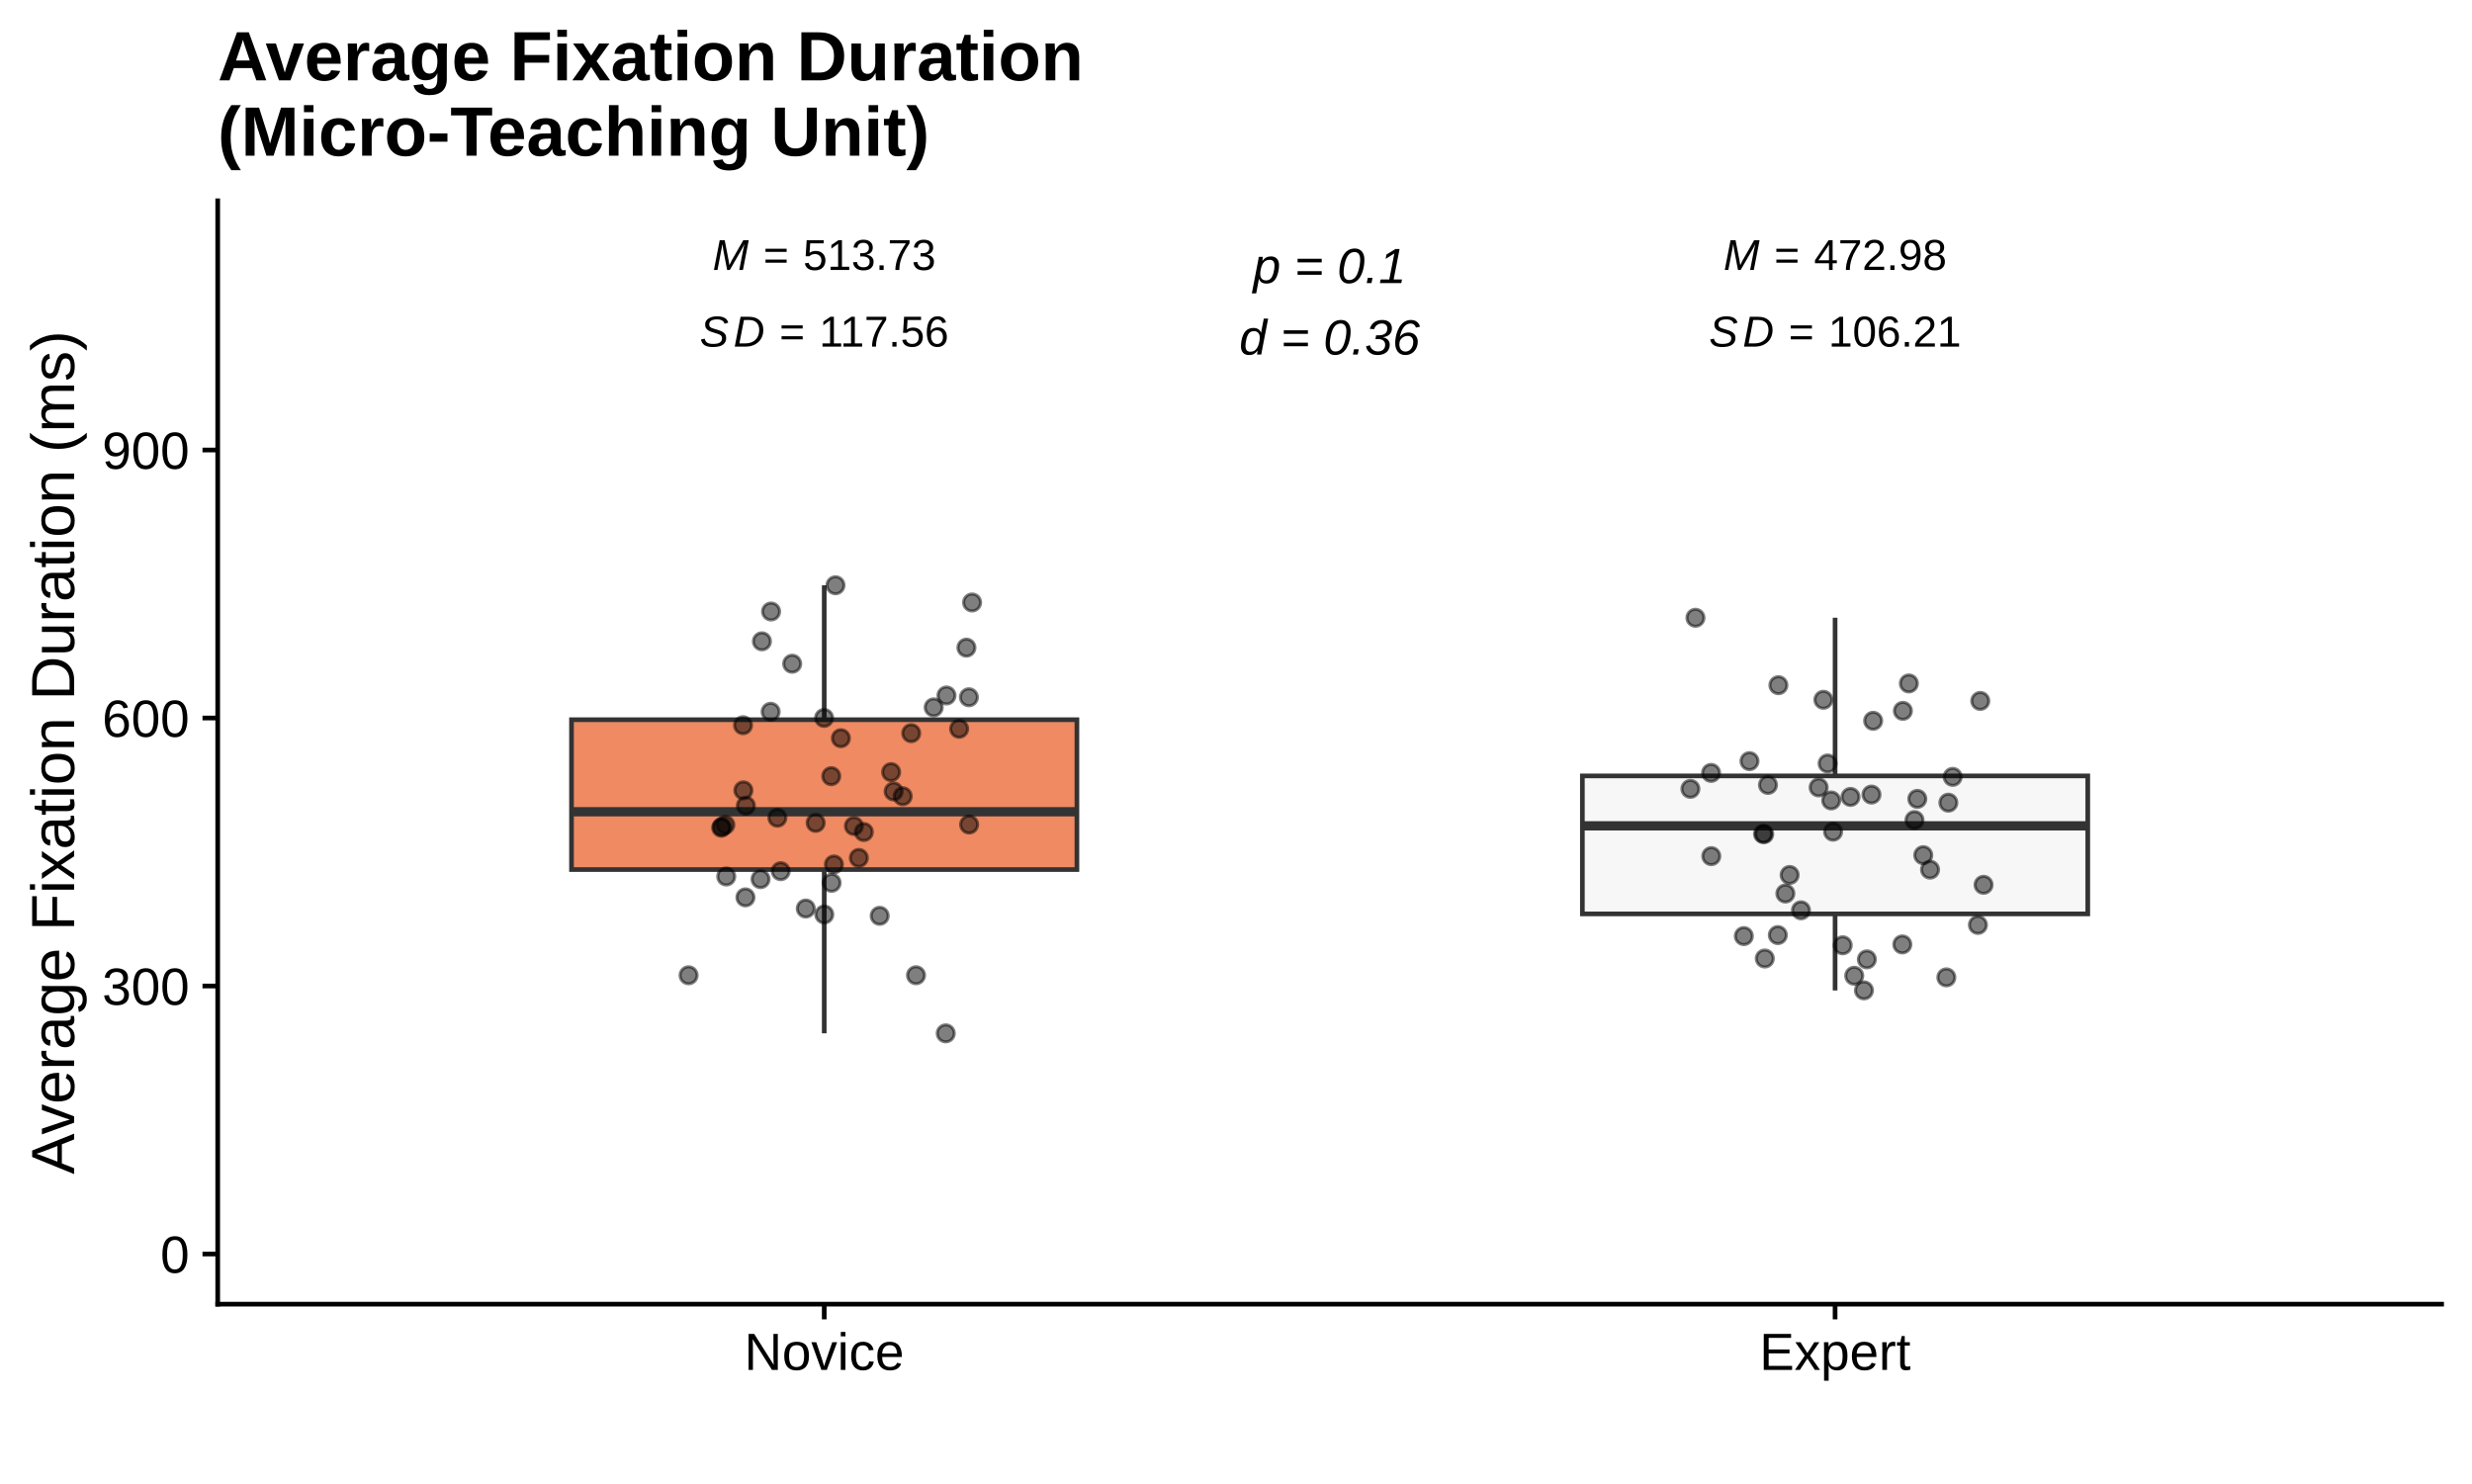
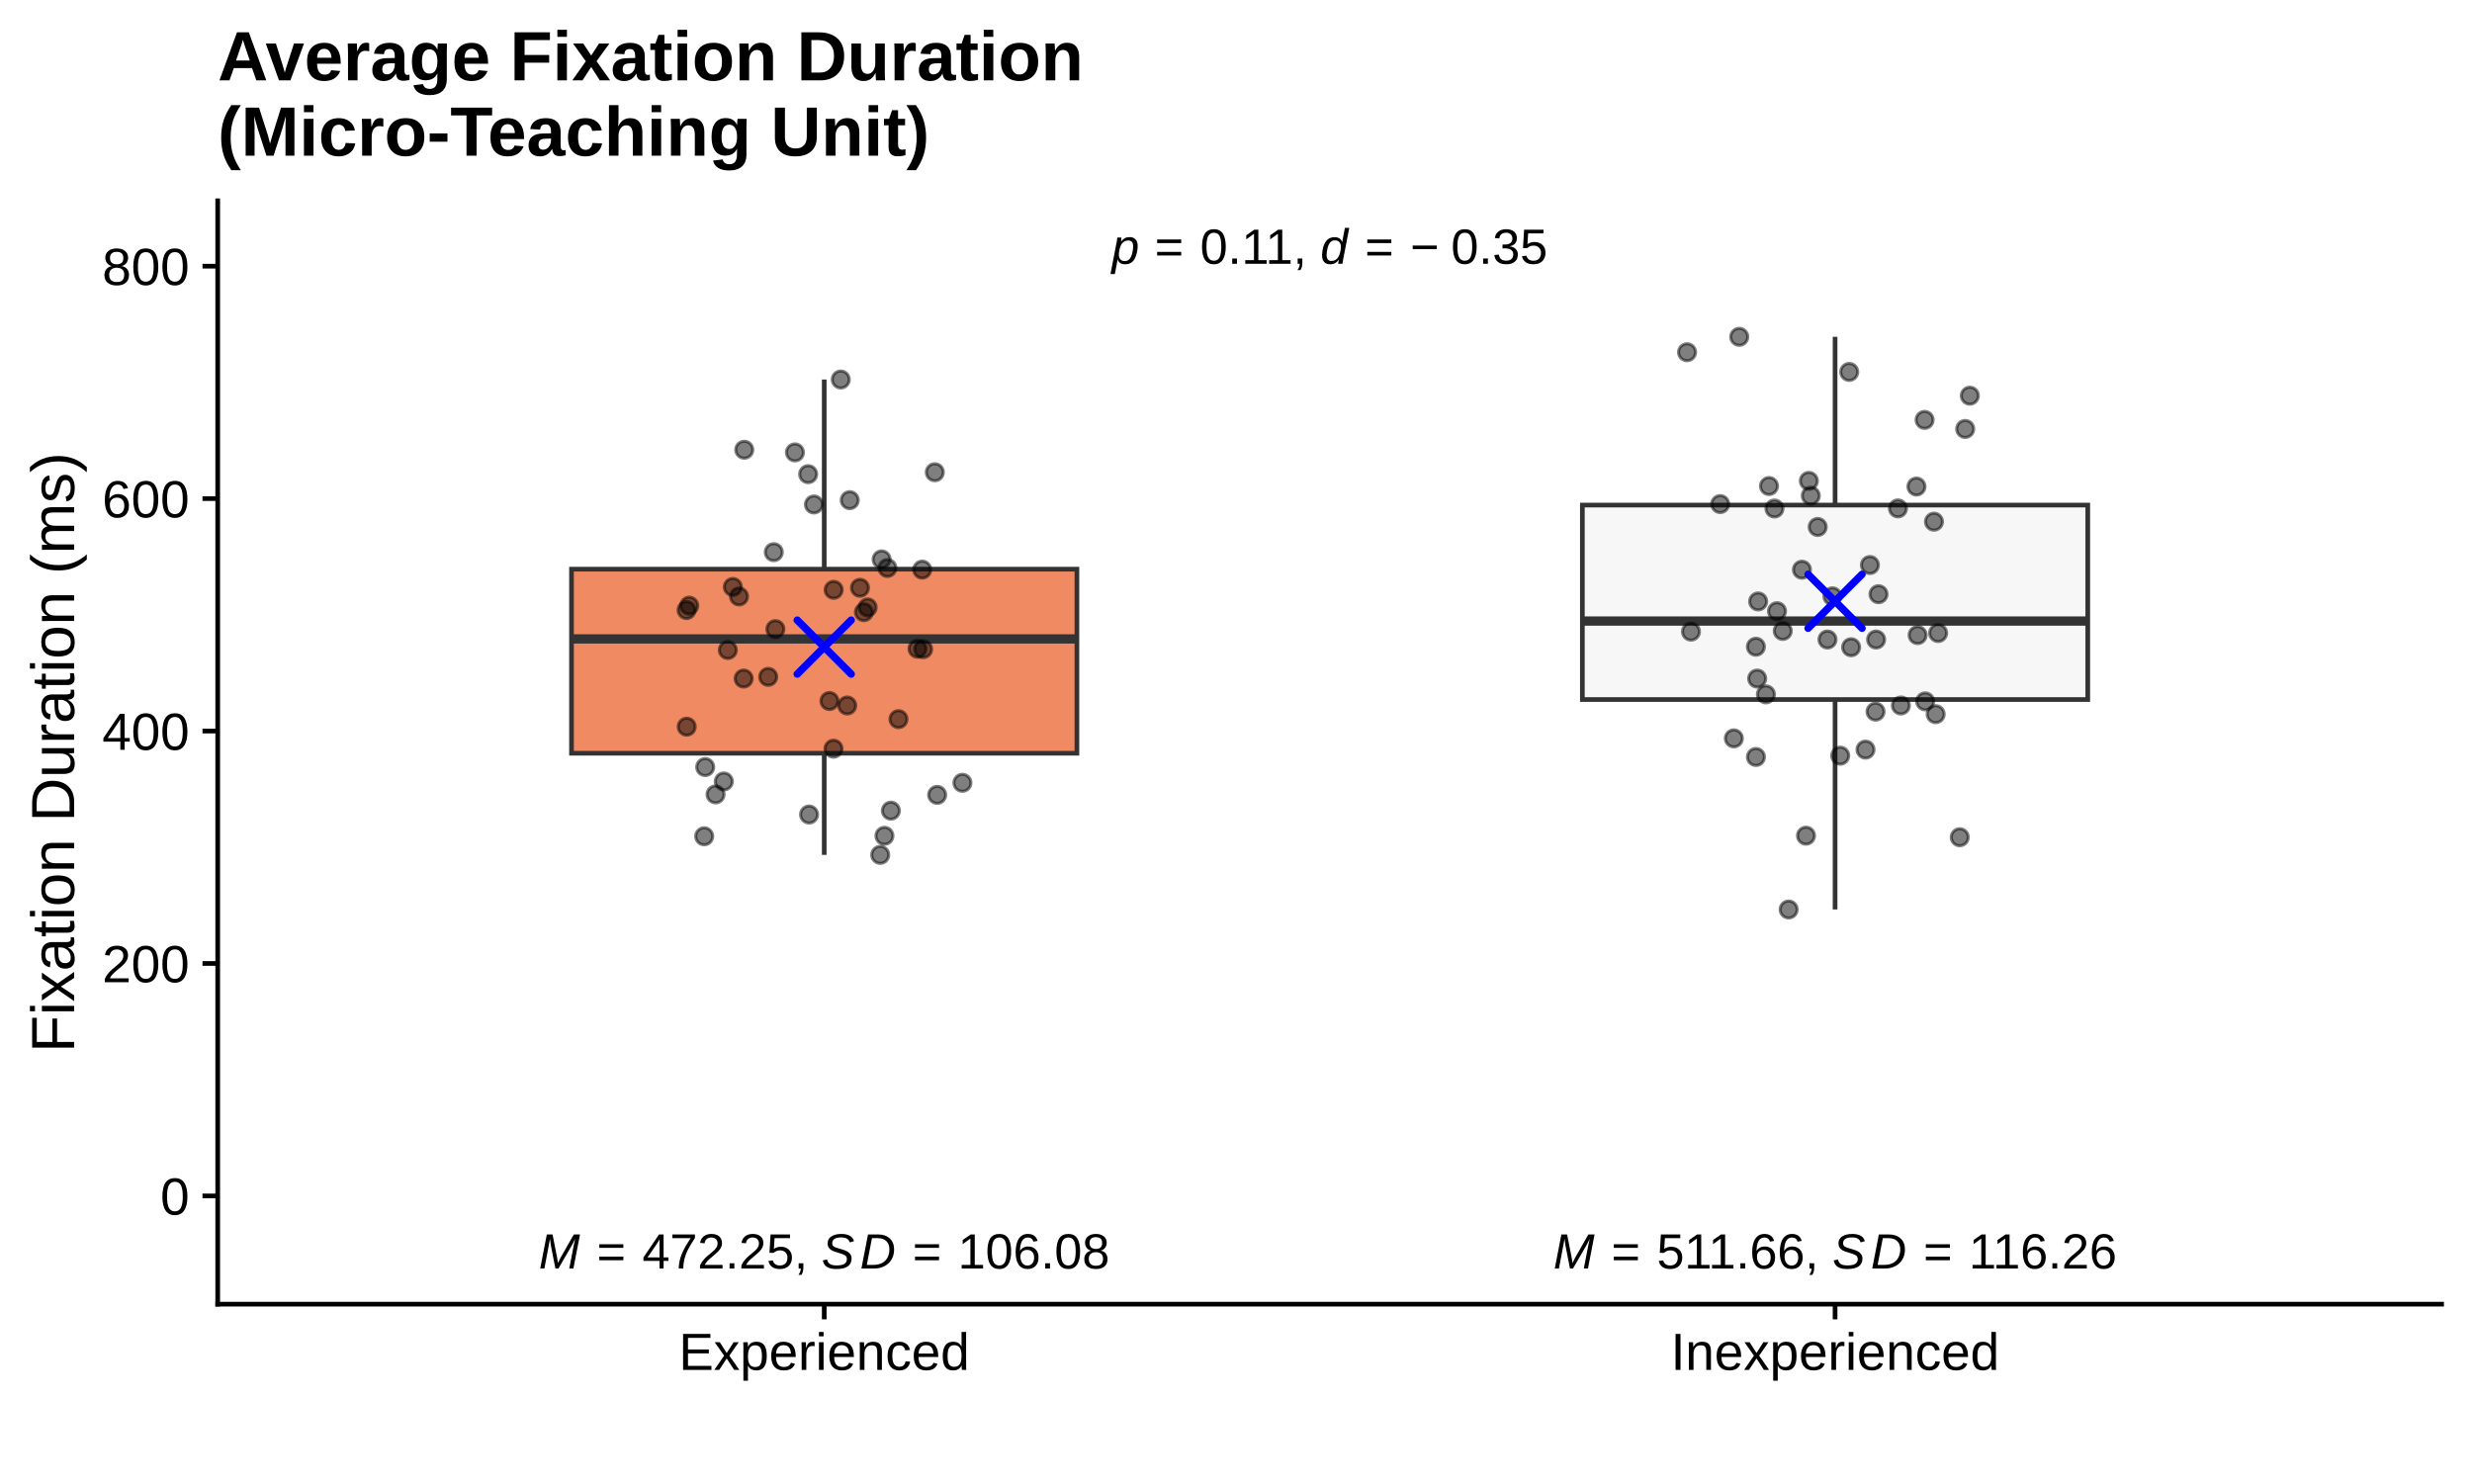
<svg xmlns="http://www.w3.org/2000/svg" class="svglite" width="566.93pt" height="340.16pt" viewBox="0 0 566.93 340.16">
  <defs>
    <style type="text/css">
    .svglite line, .svglite polyline, .svglite polygon, .svglite path, .svglite rect, .svglite circle {
      fill: none;
      stroke: #000000;
      stroke-linecap: round;
      stroke-linejoin: round;
      stroke-miterlimit: 10.00;
    }
    .svglite text {
      white-space: pre;
    }
  </style>
  </defs>
  <rect width="100%" height="100%" style="stroke: none; fill: none;" />
  <defs>
    <clipPath id="cpMC4wMHw1NjYuOTN8MC4wMHwzNDAuMTY=">
      <rect x="0.00" y="0.00" width="566.93" height="340.16" />
    </clipPath>
  </defs>
  <g clip-path="url(#cpMC4wMHw1NjYuOTN8MC4wMHwzNDAuMTY=)">
</g>
  <defs>
    <clipPath id="cpNDkuOTN8NTU5Ljk2fDQ2LjA1fDI5OS4xNA==">
      <rect x="49.93" y="46.05" width="510.03" height="253.08" />
    </clipPath>
  </defs>
  <g clip-path="url(#cpNDkuOTN8NTU5Ljk2fDQ2LjA1fDI5OS4xNA==)">
-     <line x1="189.03" y1="165.08" x2="189.03" y2="134.25" style="stroke-width: 1.07; stroke: #333333; stroke-linecap: butt;" />
-     <line x1="189.03" y1="199.45" x2="189.03" y2="237.00" style="stroke-width: 1.07; stroke: #333333; stroke-linecap: butt;" />
-     <polygon points="131.07,165.08 131.07,199.45 246.98,199.45 246.98,165.08 131.07,165.08 " style="stroke-width: 1.07; stroke: #333333; stroke-linecap: butt; stroke-linejoin: miter; fill: #EF8A62;" />
-     <line x1="131.07" y1="186.19" x2="246.98" y2="186.19" style="stroke-width: 2.13; stroke: #333333; stroke-linecap: butt; stroke-linejoin: miter;" />
-     <line x1="420.86" y1="177.97" x2="420.86" y2="141.69" style="stroke-width: 1.07; stroke: #333333; stroke-linecap: butt;" />
-     <line x1="420.86" y1="209.62" x2="420.86" y2="227.18" style="stroke-width: 1.07; stroke: #333333; stroke-linecap: butt;" />
-     <polygon points="362.90,177.97 362.90,209.62 478.81,209.62 478.81,177.97 362.90,177.97 " style="stroke-width: 1.07; stroke: #333333; stroke-linecap: butt; stroke-linejoin: miter; fill: #F7F7F7;" />
-     <line x1="362.90" y1="189.42" x2="478.81" y2="189.42" style="stroke-width: 2.13; stroke: #333333; stroke-linecap: butt; stroke-linejoin: miter;" />
-     <circle cx="222.21" cy="159.93" r="1.95" style="stroke-width: 0.71; stroke: #000000; stroke-opacity: 0.50; fill: #000000; fill-opacity: 0.50;" />
-     <circle cx="189.04" cy="209.75" r="1.95" style="stroke-width: 0.71; stroke: #000000; stroke-opacity: 0.50; fill: #000000; fill-opacity: 0.50;" />
-     <circle cx="222.26" cy="189.12" r="1.95" style="stroke-width: 0.71; stroke: #000000; stroke-opacity: 0.50; fill: #000000; fill-opacity: 0.50;" />
-     <circle cx="208.98" cy="168.17" r="1.95" style="stroke-width: 0.71; stroke: #000000; stroke-opacity: 0.50; fill: #000000; fill-opacity: 0.50;" />
-     <circle cx="176.84" cy="140.26" r="1.95" style="stroke-width: 0.71; stroke: #000000; stroke-opacity: 0.50; fill: #000000; fill-opacity: 0.50;" />
-     <circle cx="165.60" cy="189.64" r="1.95" style="stroke-width: 0.71; stroke: #000000; stroke-opacity: 0.50; fill: #000000; fill-opacity: 0.50;" />
-     <circle cx="190.72" cy="202.49" r="1.95" style="stroke-width: 0.71; stroke: #000000; stroke-opacity: 0.50; fill: #000000; fill-opacity: 0.50;" />
-     <circle cx="195.84" cy="189.46" r="1.95" style="stroke-width: 0.71; stroke: #000000; stroke-opacity: 0.50; fill: #000000; fill-opacity: 0.50;" />
-     <circle cx="221.64" cy="148.55" r="1.95" style="stroke-width: 0.71; stroke: #000000; stroke-opacity: 0.50; fill: #000000; fill-opacity: 0.50;" />
-     <circle cx="217.07" cy="159.52" r="1.95" style="stroke-width: 0.71; stroke: #000000; stroke-opacity: 0.50; fill: #000000; fill-opacity: 0.50;" />
-     <circle cx="166.35" cy="189.19" r="1.95" style="stroke-width: 0.71; stroke: #000000; stroke-opacity: 0.50; fill: #000000; fill-opacity: 0.50;" />
-     <circle cx="216.90" cy="237.02" r="1.95" style="stroke-width: 0.71; stroke: #000000; stroke-opacity: 0.50; fill: #000000; fill-opacity: 0.50;" />
-     <circle cx="196.97" cy="196.78" r="1.95" style="stroke-width: 0.71; stroke: #000000; stroke-opacity: 0.50; fill: #000000; fill-opacity: 0.50;" />
-     <circle cx="214.13" cy="162.25" r="1.95" style="stroke-width: 0.71; stroke: #000000; stroke-opacity: 0.50; fill: #000000; fill-opacity: 0.50;" />
-     <circle cx="166.56" cy="201.04" r="1.95" style="stroke-width: 0.71; stroke: #000000; stroke-opacity: 0.50; fill: #000000; fill-opacity: 0.50;" />
-     <circle cx="170.96" cy="205.83" r="1.95" style="stroke-width: 0.71; stroke: #000000; stroke-opacity: 0.50; fill: #000000; fill-opacity: 0.50;" />
-     <circle cx="170.41" cy="166.34" r="1.95" style="stroke-width: 0.71; stroke: #000000; stroke-opacity: 0.50; fill: #000000; fill-opacity: 0.50;" />
-     <circle cx="157.92" cy="223.70" r="1.95" style="stroke-width: 0.71; stroke: #000000; stroke-opacity: 0.50; fill: #000000; fill-opacity: 0.50;" />
-     <circle cx="191.25" cy="198.28" r="1.95" style="stroke-width: 0.71; stroke: #000000; stroke-opacity: 0.50; fill: #000000; fill-opacity: 0.50;" />
-     <circle cx="222.94" cy="138.19" r="1.95" style="stroke-width: 0.71; stroke: #000000; stroke-opacity: 0.50; fill: #000000; fill-opacity: 0.50;" />
-     <circle cx="176.74" cy="163.26" r="1.95" style="stroke-width: 0.71; stroke: #000000; stroke-opacity: 0.50; fill: #000000; fill-opacity: 0.50;" />
-     <circle cx="190.64" cy="178.03" r="1.95" style="stroke-width: 0.71; stroke: #000000; stroke-opacity: 0.50; fill: #000000; fill-opacity: 0.50;" />
-     <circle cx="204.37" cy="177.10" r="1.95" style="stroke-width: 0.71; stroke: #000000; stroke-opacity: 0.50; fill: #000000; fill-opacity: 0.50;" />
-     <circle cx="189.00" cy="164.67" r="1.95" style="stroke-width: 0.71; stroke: #000000; stroke-opacity: 0.50; fill: #000000; fill-opacity: 0.50;" />
-     <circle cx="174.74" cy="147.10" r="1.95" style="stroke-width: 0.71; stroke: #000000; stroke-opacity: 0.50; fill: #000000; fill-opacity: 0.50;" />
-     <circle cx="174.43" cy="201.65" r="1.95" style="stroke-width: 0.71; stroke: #000000; stroke-opacity: 0.50; fill: #000000; fill-opacity: 0.50;" />
-     <circle cx="219.97" cy="167.16" r="1.95" style="stroke-width: 0.71; stroke: #000000; stroke-opacity: 0.50; fill: #000000; fill-opacity: 0.50;" />
-     <circle cx="184.80" cy="208.39" r="1.95" style="stroke-width: 0.71; stroke: #000000; stroke-opacity: 0.50; fill: #000000; fill-opacity: 0.50;" />
-     <circle cx="210.08" cy="223.69" r="1.95" style="stroke-width: 0.71; stroke: #000000; stroke-opacity: 0.50; fill: #000000; fill-opacity: 0.50;" />
-     <circle cx="204.95" cy="181.53" r="1.95" style="stroke-width: 0.71; stroke: #000000; stroke-opacity: 0.50; fill: #000000; fill-opacity: 0.50;" />
-     <circle cx="192.85" cy="169.32" r="1.95" style="stroke-width: 0.71; stroke: #000000; stroke-opacity: 0.50; fill: #000000; fill-opacity: 0.50;" />
-     <circle cx="207.03" cy="182.63" r="1.95" style="stroke-width: 0.71; stroke: #000000; stroke-opacity: 0.50; fill: #000000; fill-opacity: 0.50;" />
-     <circle cx="191.61" cy="134.24" r="1.95" style="stroke-width: 0.71; stroke: #000000; stroke-opacity: 0.50; fill: #000000; fill-opacity: 0.50;" />
-     <circle cx="170.49" cy="181.28" r="1.95" style="stroke-width: 0.71; stroke: #000000; stroke-opacity: 0.50; fill: #000000; fill-opacity: 0.50;" />
-     <circle cx="198.11" cy="190.84" r="1.95" style="stroke-width: 0.71; stroke: #000000; stroke-opacity: 0.50; fill: #000000; fill-opacity: 0.50;" />
-     <circle cx="201.75" cy="210.06" r="1.95" style="stroke-width: 0.71; stroke: #000000; stroke-opacity: 0.50; fill: #000000; fill-opacity: 0.50;" />
-     <circle cx="165.40" cy="189.85" r="1.95" style="stroke-width: 0.71; stroke: #000000; stroke-opacity: 0.50; fill: #000000; fill-opacity: 0.50;" />
-     <circle cx="178.29" cy="187.56" r="1.95" style="stroke-width: 0.71; stroke: #000000; stroke-opacity: 0.50; fill: #000000; fill-opacity: 0.50;" />
-     <circle cx="171.06" cy="184.80" r="1.95" style="stroke-width: 0.71; stroke: #000000; stroke-opacity: 0.50; fill: #000000; fill-opacity: 0.50;" />
-     <circle cx="187.07" cy="188.74" r="1.95" style="stroke-width: 0.71; stroke: #000000; stroke-opacity: 0.50; fill: #000000; fill-opacity: 0.50;" />
-     <circle cx="179.05" cy="199.82" r="1.95" style="stroke-width: 0.71; stroke: #000000; stroke-opacity: 0.50; fill: #000000; fill-opacity: 0.50;" />
-     <circle cx="181.68" cy="152.24" r="1.95" style="stroke-width: 0.71; stroke: #000000; stroke-opacity: 0.50; fill: #000000; fill-opacity: 0.50;" />
-     <circle cx="436.28" cy="216.62" r="1.95" style="stroke-width: 0.71; stroke: #000000; stroke-opacity: 0.50; fill: #000000; fill-opacity: 0.50;" />
-     <circle cx="392.42" cy="177.28" r="1.95" style="stroke-width: 0.71; stroke: #000000; stroke-opacity: 0.50; fill: #000000; fill-opacity: 0.50;" />
-     <circle cx="387.68" cy="180.94" r="1.95" style="stroke-width: 0.71; stroke: #000000; stroke-opacity: 0.50; fill: #000000; fill-opacity: 0.50;" />
-     <circle cx="439.72" cy="183.24" r="1.95" style="stroke-width: 0.71; stroke: #000000; stroke-opacity: 0.50; fill: #000000; fill-opacity: 0.50;" />
-     <circle cx="427.48" cy="227.16" r="1.95" style="stroke-width: 0.71; stroke: #000000; stroke-opacity: 0.50; fill: #000000; fill-opacity: 0.50;" />
-     <circle cx="429.59" cy="165.33" r="1.95" style="stroke-width: 0.71; stroke: #000000; stroke-opacity: 0.50; fill: #000000; fill-opacity: 0.50;" />
-     <circle cx="437.78" cy="156.76" r="1.95" style="stroke-width: 0.71; stroke: #000000; stroke-opacity: 0.50; fill: #000000; fill-opacity: 0.50;" />
-     <circle cx="429.21" cy="182.25" r="1.95" style="stroke-width: 0.71; stroke: #000000; stroke-opacity: 0.50; fill: #000000; fill-opacity: 0.50;" />
-     <circle cx="413.04" cy="208.80" r="1.95" style="stroke-width: 0.71; stroke: #000000; stroke-opacity: 0.50; fill: #000000; fill-opacity: 0.50;" />
-     <circle cx="407.73" cy="214.48" r="1.95" style="stroke-width: 0.71; stroke: #000000; stroke-opacity: 0.50; fill: #000000; fill-opacity: 0.50;" />
-     <circle cx="409.46" cy="204.95" r="1.95" style="stroke-width: 0.71; stroke: #000000; stroke-opacity: 0.50; fill: #000000; fill-opacity: 0.50;" />
-     <circle cx="424.40" cy="182.79" r="1.95" style="stroke-width: 0.71; stroke: #000000; stroke-opacity: 0.50; fill: #000000; fill-opacity: 0.50;" />
-     <circle cx="453.62" cy="212.15" r="1.95" style="stroke-width: 0.71; stroke: #000000; stroke-opacity: 0.50; fill: #000000; fill-opacity: 0.50;" />
-     <circle cx="405.47" cy="180.04" r="1.95" style="stroke-width: 0.71; stroke: #000000; stroke-opacity: 0.50; fill: #000000; fill-opacity: 0.50;" />
-     <circle cx="388.84" cy="141.70" r="1.95" style="stroke-width: 0.71; stroke: #000000; stroke-opacity: 0.50; fill: #000000; fill-opacity: 0.50;" />
-     <circle cx="399.93" cy="214.71" r="1.95" style="stroke-width: 0.71; stroke: #000000; stroke-opacity: 0.50; fill: #000000; fill-opacity: 0.50;" />
-     <circle cx="436.41" cy="163.05" r="1.95" style="stroke-width: 0.71; stroke: #000000; stroke-opacity: 0.50; fill: #000000; fill-opacity: 0.50;" />
-     <circle cx="454.91" cy="202.95" r="1.95" style="stroke-width: 0.71; stroke: #000000; stroke-opacity: 0.50; fill: #000000; fill-opacity: 0.50;" />
-     <circle cx="446.38" cy="224.18" r="1.95" style="stroke-width: 0.71; stroke: #000000; stroke-opacity: 0.50; fill: #000000; fill-opacity: 0.50;" />
-     <circle cx="422.61" cy="216.82" r="1.95" style="stroke-width: 0.71; stroke: #000000; stroke-opacity: 0.50; fill: #000000; fill-opacity: 0.50;" />
-     <circle cx="404.61" cy="191.31" r="1.95" style="stroke-width: 0.71; stroke: #000000; stroke-opacity: 0.50; fill: #000000; fill-opacity: 0.50;" />
-     <circle cx="442.64" cy="199.47" r="1.95" style="stroke-width: 0.71; stroke: #000000; stroke-opacity: 0.50; fill: #000000; fill-opacity: 0.50;" />
-     <circle cx="439.07" cy="188.10" r="1.95" style="stroke-width: 0.71; stroke: #000000; stroke-opacity: 0.50; fill: #000000; fill-opacity: 0.50;" />
-     <circle cx="410.44" cy="200.69" r="1.95" style="stroke-width: 0.71; stroke: #000000; stroke-opacity: 0.50; fill: #000000; fill-opacity: 0.50;" />
-     <circle cx="420.40" cy="190.76" r="1.95" style="stroke-width: 0.71; stroke: #000000; stroke-opacity: 0.50; fill: #000000; fill-opacity: 0.50;" />
-     <circle cx="392.47" cy="196.37" r="1.95" style="stroke-width: 0.71; stroke: #000000; stroke-opacity: 0.50; fill: #000000; fill-opacity: 0.50;" />
-     <circle cx="419.15" cy="175.12" r="1.95" style="stroke-width: 0.71; stroke: #000000; stroke-opacity: 0.50; fill: #000000; fill-opacity: 0.50;" />
-     <circle cx="447.83" cy="178.19" r="1.95" style="stroke-width: 0.71; stroke: #000000; stroke-opacity: 0.50; fill: #000000; fill-opacity: 0.50;" />
-     <circle cx="407.86" cy="157.16" r="1.95" style="stroke-width: 0.71; stroke: #000000; stroke-opacity: 0.50; fill: #000000; fill-opacity: 0.50;" />
-     <circle cx="454.16" cy="160.77" r="1.95" style="stroke-width: 0.71; stroke: #000000; stroke-opacity: 0.50; fill: #000000; fill-opacity: 0.50;" />
-     <circle cx="446.84" cy="184.11" r="1.95" style="stroke-width: 0.71; stroke: #000000; stroke-opacity: 0.50; fill: #000000; fill-opacity: 0.50;" />
-     <circle cx="404.33" cy="191.27" r="1.95" style="stroke-width: 0.71; stroke: #000000; stroke-opacity: 0.50; fill: #000000; fill-opacity: 0.50;" />
-     <circle cx="428.15" cy="220.05" r="1.95" style="stroke-width: 0.71; stroke: #000000; stroke-opacity: 0.50; fill: #000000; fill-opacity: 0.50;" />
-     <circle cx="404.74" cy="219.85" r="1.95" style="stroke-width: 0.71; stroke: #000000; stroke-opacity: 0.50; fill: #000000; fill-opacity: 0.50;" />
-     <circle cx="401.23" cy="174.58" r="1.95" style="stroke-width: 0.71; stroke: #000000; stroke-opacity: 0.50; fill: #000000; fill-opacity: 0.50;" />
-     <circle cx="418.18" cy="160.51" r="1.95" style="stroke-width: 0.71; stroke: #000000; stroke-opacity: 0.50; fill: #000000; fill-opacity: 0.50;" />
-     <circle cx="419.97" cy="183.60" r="1.95" style="stroke-width: 0.71; stroke: #000000; stroke-opacity: 0.50; fill: #000000; fill-opacity: 0.50;" />
-     <circle cx="417.09" cy="180.61" r="1.95" style="stroke-width: 0.71; stroke: #000000; stroke-opacity: 0.50; fill: #000000; fill-opacity: 0.50;" />
-     <circle cx="425.25" cy="223.81" r="1.95" style="stroke-width: 0.71; stroke: #000000; stroke-opacity: 0.50; fill: #000000; fill-opacity: 0.50;" />
-     <circle cx="441.08" cy="196.15" r="1.95" style="stroke-width: 0.71; stroke: #000000; stroke-opacity: 0.50; fill: #000000; fill-opacity: 0.50;" />
-     <text x="163.42" y="61.93" style="font-size: 9.96px; font-style: italic; font-family: &quot;Arial&quot;;" textLength="8.29px" lengthAdjust="spacingAndGlyphs">M</text>
-     <text x="175.08" y="61.93" style="font-size: 9.96px; font-family: &quot;Arial&quot;;" textLength="6.80px" lengthAdjust="spacingAndGlyphs">=</text>
-     <text x="184.18" y="61.93" style="font-size: 9.96px; font-family: &quot;Arial&quot;;" textLength="30.45px" lengthAdjust="spacingAndGlyphs">513.73</text>
-     <text x="160.48" y="79.51" style="font-size: 9.96px; font-style: italic; font-family: &quot;Arial&quot;;" textLength="6.64px" lengthAdjust="spacingAndGlyphs">S</text>
-     <text x="168.20" y="79.51" style="font-size: 9.96px; font-style: italic; font-family: &quot;Arial&quot;;" textLength="7.19px" lengthAdjust="spacingAndGlyphs">D</text>
-     <text x="178.76" y="79.51" style="font-size: 9.96px; font-family: &quot;Arial&quot;;" textLength="6.80px" lengthAdjust="spacingAndGlyphs">=</text>
-     <text x="187.87" y="79.51" style="font-size: 9.96px; font-family: &quot;Arial&quot;;" textLength="29.71px" lengthAdjust="spacingAndGlyphs">117.56</text>
-     <text x="395.25" y="61.93" style="font-size: 9.96px; font-style: italic; font-family: &quot;Arial&quot;;" textLength="8.29px" lengthAdjust="spacingAndGlyphs">M</text>
-     <text x="406.91" y="61.93" style="font-size: 9.96px; font-family: &quot;Arial&quot;;" textLength="6.80px" lengthAdjust="spacingAndGlyphs">=</text>
-     <text x="416.01" y="61.93" style="font-size: 9.96px; font-family: &quot;Arial&quot;;" textLength="30.45px" lengthAdjust="spacingAndGlyphs">472.98</text>
-     <text x="391.94" y="79.51" style="font-size: 9.96px; font-style: italic; font-family: &quot;Arial&quot;;" textLength="6.64px" lengthAdjust="spacingAndGlyphs">S</text>
-     <text x="399.66" y="79.51" style="font-size: 9.96px; font-style: italic; font-family: &quot;Arial&quot;;" textLength="7.19px" lengthAdjust="spacingAndGlyphs">D</text>
-     <text x="410.22" y="79.51" style="font-size: 9.96px; font-family: &quot;Arial&quot;;" textLength="6.80px" lengthAdjust="spacingAndGlyphs">=</text>
-     <text x="419.33" y="79.51" style="font-size: 9.96px; font-family: &quot;Arial&quot;;" textLength="30.45px" lengthAdjust="spacingAndGlyphs">106.21</text>
-     <text x="304.94" y="64.94" text-anchor="middle" style="font-size: 11.38px; font-style: italic; font-family: &quot;Arial&quot;;" textLength="35.11px" lengthAdjust="spacingAndGlyphs">p = 0.1</text>
-     <text x="304.94" y="81.33" text-anchor="middle" style="font-size: 11.38px; font-style: italic; font-family: &quot;Arial&quot;;" textLength="41.44px" lengthAdjust="spacingAndGlyphs">d = 0.36</text>
+     <line x1="189.03" y1="130.55" x2="189.03" y2="87.05" style="stroke-width: 1.07; stroke: #333333; stroke-linecap: butt;" />
+     <line x1="189.03" y1="172.77" x2="189.03" y2="196.08" style="stroke-width: 1.07; stroke: #333333; stroke-linecap: butt;" />
+     <polygon points="131.07,130.55 131.07,172.77 246.98,172.77 246.98,130.55 131.07,130.55 " style="stroke-width: 1.07; stroke: #333333; stroke-linecap: butt; stroke-linejoin: miter; fill: #EF8A62;" />
+     <line x1="131.07" y1="146.55" x2="246.98" y2="146.55" style="stroke-width: 2.13; stroke: #333333; stroke-linecap: butt; stroke-linejoin: miter;" />
+     <line x1="420.86" y1="115.85" x2="420.86" y2="77.26" style="stroke-width: 1.07; stroke: #333333; stroke-linecap: butt;" />
+     <line x1="420.86" y1="160.45" x2="420.86" y2="208.60" style="stroke-width: 1.07; stroke: #333333; stroke-linecap: butt;" />
+     <polygon points="362.90,115.85 362.90,160.45 478.81,160.45 478.81,115.85 362.90,115.85 " style="stroke-width: 1.07; stroke: #333333; stroke-linecap: butt; stroke-linejoin: miter; fill: #F7F7F7;" />
+     <line x1="362.90" y1="142.45" x2="478.81" y2="142.45" style="stroke-width: 2.13; stroke: #333333; stroke-linecap: butt; stroke-linejoin: miter;" />
+     <circle cx="439.52" cy="111.60" r="1.95" style="stroke-width: 0.71; stroke: #000000; stroke-opacity: 0.50; fill: #000000; fill-opacity: 0.50;" />
+     <circle cx="402.71" cy="173.63" r="1.95" style="stroke-width: 0.71; stroke: #000000; stroke-opacity: 0.50; fill: #000000; fill-opacity: 0.50;" />
+     <circle cx="408.86" cy="144.72" r="1.95" style="stroke-width: 0.71; stroke: #000000; stroke-opacity: 0.50; fill: #000000; fill-opacity: 0.50;" />
+     <circle cx="443.54" cy="119.66" r="1.95" style="stroke-width: 0.71; stroke: #000000; stroke-opacity: 0.50; fill: #000000; fill-opacity: 0.50;" />
+     <circle cx="424.10" cy="85.31" r="1.95" style="stroke-width: 0.71; stroke: #000000; stroke-opacity: 0.50; fill: #000000; fill-opacity: 0.50;" />
+     <circle cx="402.70" cy="148.34" r="1.95" style="stroke-width: 0.71; stroke: #000000; stroke-opacity: 0.50; fill: #000000; fill-opacity: 0.50;" />
+     <circle cx="443.93" cy="163.81" r="1.95" style="stroke-width: 0.71; stroke: #000000; stroke-opacity: 0.50; fill: #000000; fill-opacity: 0.50;" />
+     <circle cx="444.49" cy="145.20" r="1.95" style="stroke-width: 0.71; stroke: #000000; stroke-opacity: 0.50; fill: #000000; fill-opacity: 0.50;" />
+     <circle cx="441.39" cy="96.31" r="1.95" style="stroke-width: 0.71; stroke: #000000; stroke-opacity: 0.50; fill: #000000; fill-opacity: 0.50;" />
+     <circle cx="414.84" cy="110.30" r="1.95" style="stroke-width: 0.71; stroke: #000000; stroke-opacity: 0.50; fill: #000000; fill-opacity: 0.50;" />
+     <circle cx="419.12" cy="146.69" r="1.95" style="stroke-width: 0.71; stroke: #000000; stroke-opacity: 0.50; fill: #000000; fill-opacity: 0.50;" />
+     <circle cx="410.21" cy="208.61" r="1.95" style="stroke-width: 0.71; stroke: #000000; stroke-opacity: 0.50; fill: #000000; fill-opacity: 0.50;" />
+     <circle cx="402.99" cy="155.64" r="1.95" style="stroke-width: 0.71; stroke: #000000; stroke-opacity: 0.50; fill: #000000; fill-opacity: 0.50;" />
+     <circle cx="415.29" cy="113.70" r="1.95" style="stroke-width: 0.71; stroke: #000000; stroke-opacity: 0.50; fill: #000000; fill-opacity: 0.50;" />
+     <circle cx="430.14" cy="163.23" r="1.95" style="stroke-width: 0.71; stroke: #000000; stroke-opacity: 0.50; fill: #000000; fill-opacity: 0.50;" />
+     <circle cx="397.64" cy="169.36" r="1.95" style="stroke-width: 0.71; stroke: #000000; stroke-opacity: 0.50; fill: #000000; fill-opacity: 0.50;" />
+     <circle cx="435.28" cy="116.61" r="1.95" style="stroke-width: 0.71; stroke: #000000; stroke-opacity: 0.50; fill: #000000; fill-opacity: 0.50;" />
+     <circle cx="449.45" cy="192.04" r="1.95" style="stroke-width: 0.71; stroke: #000000; stroke-opacity: 0.50; fill: #000000; fill-opacity: 0.50;" />
+     <circle cx="405.00" cy="159.27" r="1.95" style="stroke-width: 0.71; stroke: #000000; stroke-opacity: 0.50; fill: #000000; fill-opacity: 0.50;" />
+     <circle cx="386.91" cy="80.79" r="1.95" style="stroke-width: 0.71; stroke: #000000; stroke-opacity: 0.50; fill: #000000; fill-opacity: 0.50;" />
+     <circle cx="405.70" cy="111.48" r="1.95" style="stroke-width: 0.71; stroke: #000000; stroke-opacity: 0.50; fill: #000000; fill-opacity: 0.50;" />
+     <circle cx="413.26" cy="130.67" r="1.95" style="stroke-width: 0.71; stroke: #000000; stroke-opacity: 0.50; fill: #000000; fill-opacity: 0.50;" />
+     <circle cx="428.85" cy="129.60" r="1.95" style="stroke-width: 0.71; stroke: #000000; stroke-opacity: 0.50; fill: #000000; fill-opacity: 0.50;" />
+     <circle cx="394.51" cy="115.62" r="1.95" style="stroke-width: 0.71; stroke: #000000; stroke-opacity: 0.50; fill: #000000; fill-opacity: 0.50;" />
+     <circle cx="451.76" cy="90.76" r="1.95" style="stroke-width: 0.71; stroke: #000000; stroke-opacity: 0.50; fill: #000000; fill-opacity: 0.50;" />
+     <circle cx="435.95" cy="161.82" r="1.95" style="stroke-width: 0.71; stroke: #000000; stroke-opacity: 0.50; fill: #000000; fill-opacity: 0.50;" />
+     <circle cx="406.96" cy="116.64" r="1.95" style="stroke-width: 0.71; stroke: #000000; stroke-opacity: 0.50; fill: #000000; fill-opacity: 0.50;" />
+     <circle cx="427.84" cy="171.94" r="1.95" style="stroke-width: 0.71; stroke: #000000; stroke-opacity: 0.50; fill: #000000; fill-opacity: 0.50;" />
+     <circle cx="414.19" cy="191.68" r="1.95" style="stroke-width: 0.71; stroke: #000000; stroke-opacity: 0.50; fill: #000000; fill-opacity: 0.50;" />
+     <circle cx="420.25" cy="136.78" r="1.95" style="stroke-width: 0.71; stroke: #000000; stroke-opacity: 0.50; fill: #000000; fill-opacity: 0.50;" />
+     <circle cx="416.87" cy="120.87" r="1.95" style="stroke-width: 0.71; stroke: #000000; stroke-opacity: 0.50; fill: #000000; fill-opacity: 0.50;" />
+     <circle cx="403.21" cy="137.95" r="1.95" style="stroke-width: 0.71; stroke: #000000; stroke-opacity: 0.50; fill: #000000; fill-opacity: 0.50;" />
+     <circle cx="398.88" cy="77.26" r="1.95" style="stroke-width: 0.71; stroke: #000000; stroke-opacity: 0.50; fill: #000000; fill-opacity: 0.50;" />
+     <circle cx="430.82" cy="136.29" r="1.95" style="stroke-width: 0.71; stroke: #000000; stroke-opacity: 0.50; fill: #000000; fill-opacity: 0.50;" />
+     <circle cx="424.54" cy="148.46" r="1.95" style="stroke-width: 0.71; stroke: #000000; stroke-opacity: 0.50; fill: #000000; fill-opacity: 0.50;" />
+     <circle cx="422.04" cy="173.33" r="1.95" style="stroke-width: 0.71; stroke: #000000; stroke-opacity: 0.50; fill: #000000; fill-opacity: 0.50;" />
+     <circle cx="430.27" cy="146.69" r="1.95" style="stroke-width: 0.71; stroke: #000000; stroke-opacity: 0.50; fill: #000000; fill-opacity: 0.50;" />
+     <circle cx="387.81" cy="144.88" r="1.95" style="stroke-width: 0.71; stroke: #000000; stroke-opacity: 0.50; fill: #000000; fill-opacity: 0.50;" />
+     <circle cx="407.54" cy="140.19" r="1.95" style="stroke-width: 0.71; stroke: #000000; stroke-opacity: 0.50; fill: #000000; fill-opacity: 0.50;" />
+     <circle cx="439.79" cy="145.67" r="1.95" style="stroke-width: 0.71; stroke: #000000; stroke-opacity: 0.50; fill: #000000; fill-opacity: 0.50;" />
+     <circle cx="441.52" cy="160.87" r="1.95" style="stroke-width: 0.71; stroke: #000000; stroke-opacity: 0.50; fill: #000000; fill-opacity: 0.50;" />
+     <circle cx="450.70" cy="98.39" r="1.95" style="stroke-width: 0.71; stroke: #000000; stroke-opacity: 0.50; fill: #000000; fill-opacity: 0.50;" />
+     <circle cx="214.93" cy="182.32" r="1.95" style="stroke-width: 0.71; stroke: #000000; stroke-opacity: 0.50; fill: #000000; fill-opacity: 0.50;" />
+     <circle cx="203.52" cy="130.28" r="1.95" style="stroke-width: 0.71; stroke: #000000; stroke-opacity: 0.50; fill: #000000; fill-opacity: 0.50;" />
+     <circle cx="197.23" cy="134.82" r="1.95" style="stroke-width: 0.71; stroke: #000000; stroke-opacity: 0.50; fill: #000000; fill-opacity: 0.50;" />
+     <circle cx="157.46" cy="139.93" r="1.95" style="stroke-width: 0.71; stroke: #000000; stroke-opacity: 0.50; fill: #000000; fill-opacity: 0.50;" />
+     <circle cx="201.87" cy="196.08" r="1.95" style="stroke-width: 0.71; stroke: #000000; stroke-opacity: 0.50; fill: #000000; fill-opacity: 0.50;" />
+     <circle cx="186.67" cy="115.71" r="1.95" style="stroke-width: 0.71; stroke: #000000; stroke-opacity: 0.50; fill: #000000; fill-opacity: 0.50;" />
+     <circle cx="170.69" cy="103.16" r="1.95" style="stroke-width: 0.71; stroke: #000000; stroke-opacity: 0.50; fill: #000000; fill-opacity: 0.50;" />
+     <circle cx="169.49" cy="136.81" r="1.95" style="stroke-width: 0.71; stroke: #000000; stroke-opacity: 0.50; fill: #000000; fill-opacity: 0.50;" />
+     <circle cx="191.16" cy="171.73" r="1.95" style="stroke-width: 0.71; stroke: #000000; stroke-opacity: 0.50; fill: #000000; fill-opacity: 0.50;" />
+     <circle cx="166.00" cy="179.24" r="1.95" style="stroke-width: 0.71; stroke: #000000; stroke-opacity: 0.50; fill: #000000; fill-opacity: 0.50;" />
+     <circle cx="157.49" cy="166.68" r="1.95" style="stroke-width: 0.71; stroke: #000000; stroke-opacity: 0.50; fill: #000000; fill-opacity: 0.50;" />
+     <circle cx="198.99" cy="139.32" r="1.95" style="stroke-width: 0.71; stroke: #000000; stroke-opacity: 0.50; fill: #000000; fill-opacity: 0.50;" />
+     <circle cx="161.73" cy="175.94" r="1.95" style="stroke-width: 0.71; stroke: #000000; stroke-opacity: 0.50; fill: #000000; fill-opacity: 0.50;" />
+     <circle cx="168.07" cy="134.63" r="1.95" style="stroke-width: 0.71; stroke: #000000; stroke-opacity: 0.50; fill: #000000; fill-opacity: 0.50;" />
+     <circle cx="192.82" cy="87.05" r="1.95" style="stroke-width: 0.71; stroke: #000000; stroke-opacity: 0.50; fill: #000000; fill-opacity: 0.50;" />
+     <circle cx="220.72" cy="179.55" r="1.95" style="stroke-width: 0.71; stroke: #000000; stroke-opacity: 0.50; fill: #000000; fill-opacity: 0.50;" />
+     <circle cx="194.88" cy="114.72" r="1.95" style="stroke-width: 0.71; stroke: #000000; stroke-opacity: 0.50; fill: #000000; fill-opacity: 0.50;" />
+     <circle cx="206.06" cy="164.95" r="1.95" style="stroke-width: 0.71; stroke: #000000; stroke-opacity: 0.50; fill: #000000; fill-opacity: 0.50;" />
+     <circle cx="161.50" cy="191.82" r="1.95" style="stroke-width: 0.71; stroke: #000000; stroke-opacity: 0.50; fill: #000000; fill-opacity: 0.50;" />
+     <circle cx="164.11" cy="182.21" r="1.95" style="stroke-width: 0.71; stroke: #000000; stroke-opacity: 0.50; fill: #000000; fill-opacity: 0.50;" />
+     <circle cx="166.92" cy="149.09" r="1.95" style="stroke-width: 0.71; stroke: #000000; stroke-opacity: 0.50; fill: #000000; fill-opacity: 0.50;" />
+     <circle cx="190.23" cy="160.79" r="1.95" style="stroke-width: 0.71; stroke: #000000; stroke-opacity: 0.50; fill: #000000; fill-opacity: 0.50;" />
+     <circle cx="177.83" cy="144.30" r="1.95" style="stroke-width: 0.71; stroke: #000000; stroke-opacity: 0.50; fill: #000000; fill-opacity: 0.50;" />
+     <circle cx="194.30" cy="161.82" r="1.95" style="stroke-width: 0.71; stroke: #000000; stroke-opacity: 0.50; fill: #000000; fill-opacity: 0.50;" />
+     <circle cx="210.43" cy="148.80" r="1.95" style="stroke-width: 0.71; stroke: #000000; stroke-opacity: 0.50; fill: #000000; fill-opacity: 0.50;" />
+     <circle cx="176.18" cy="155.25" r="1.95" style="stroke-width: 0.71; stroke: #000000; stroke-opacity: 0.50; fill: #000000; fill-opacity: 0.50;" />
+     <circle cx="202.19" cy="128.31" r="1.95" style="stroke-width: 0.71; stroke: #000000; stroke-opacity: 0.50; fill: #000000; fill-opacity: 0.50;" />
+     <circle cx="211.50" cy="130.65" r="1.95" style="stroke-width: 0.71; stroke: #000000; stroke-opacity: 0.50; fill: #000000; fill-opacity: 0.50;" />
+     <circle cx="182.31" cy="103.77" r="1.95" style="stroke-width: 0.71; stroke: #000000; stroke-opacity: 0.50; fill: #000000; fill-opacity: 0.50;" />
+     <circle cx="214.39" cy="108.32" r="1.95" style="stroke-width: 0.71; stroke: #000000; stroke-opacity: 0.50; fill: #000000; fill-opacity: 0.50;" />
+     <circle cx="198.13" cy="140.41" r="1.95" style="stroke-width: 0.71; stroke: #000000; stroke-opacity: 0.50; fill: #000000; fill-opacity: 0.50;" />
+     <circle cx="211.71" cy="148.90" r="1.95" style="stroke-width: 0.71; stroke: #000000; stroke-opacity: 0.50; fill: #000000; fill-opacity: 0.50;" />
+     <circle cx="185.55" cy="186.83" r="1.95" style="stroke-width: 0.71; stroke: #000000; stroke-opacity: 0.50; fill: #000000; fill-opacity: 0.50;" />
+     <circle cx="204.32" cy="185.94" r="1.95" style="stroke-width: 0.71; stroke: #000000; stroke-opacity: 0.50; fill: #000000; fill-opacity: 0.50;" />
+     <circle cx="177.46" cy="126.65" r="1.95" style="stroke-width: 0.71; stroke: #000000; stroke-opacity: 0.50; fill: #000000; fill-opacity: 0.50;" />
+     <circle cx="185.34" cy="108.76" r="1.95" style="stroke-width: 0.71; stroke: #000000; stroke-opacity: 0.50; fill: #000000; fill-opacity: 0.50;" />
+     <circle cx="158.07" cy="138.92" r="1.95" style="stroke-width: 0.71; stroke: #000000; stroke-opacity: 0.50; fill: #000000; fill-opacity: 0.50;" />
+     <circle cx="191.19" cy="135.29" r="1.95" style="stroke-width: 0.71; stroke: #000000; stroke-opacity: 0.50; fill: #000000; fill-opacity: 0.50;" />
+     <circle cx="202.84" cy="191.71" r="1.95" style="stroke-width: 0.71; stroke: #000000; stroke-opacity: 0.50; fill: #000000; fill-opacity: 0.50;" />
+     <circle cx="170.55" cy="155.64" r="1.95" style="stroke-width: 0.71; stroke: #000000; stroke-opacity: 0.50; fill: #000000; fill-opacity: 0.50;" />
+     <line x1="182.84" y1="154.61" x2="195.21" y2="142.24" style="stroke-width: 1.70; stroke: #0000FF;" />
+     <line x1="182.84" y1="142.24" x2="195.21" y2="154.61" style="stroke-width: 1.70; stroke: #0000FF;" />
+     <line x1="414.67" y1="144.10" x2="427.04" y2="131.73" style="stroke-width: 1.70; stroke: #0000FF;" />
+     <line x1="414.67" y1="131.73" x2="427.04" y2="144.10" style="stroke-width: 1.70; stroke: #0000FF;" />
+     <text x="123.55" y="290.97" style="font-size: 11.38px; font-style: italic; font-family: &quot;Arial&quot;;" textLength="9.48px" lengthAdjust="spacingAndGlyphs">M</text>
+     <text x="136.88" y="290.97" style="font-size: 11.38px; font-family: &quot;Arial&quot;;" textLength="7.78px" lengthAdjust="spacingAndGlyphs">=</text>
+     <text x="147.30" y="290.97" style="font-size: 11.38px; font-family: &quot;Arial&quot;;" textLength="34.80px" lengthAdjust="spacingAndGlyphs">472.25</text>
+     <text x="182.10" y="290.97" style="font-size: 11.38px; font-family: &quot;Arial&quot;;" textLength="3.16px" lengthAdjust="spacingAndGlyphs">,</text>
+     <text x="185.26" y="290.97" style="font-size: 11.38px; font-family: &quot;Arial&quot;;" textLength="3.12px" lengthAdjust="spacingAndGlyphs"> </text>
+     <text x="188.38" y="290.97" style="font-size: 11.38px; font-style: italic; font-family: &quot;Arial&quot;;" textLength="7.59px" lengthAdjust="spacingAndGlyphs">S</text>
+     <text x="197.21" y="290.97" style="font-size: 11.38px; font-style: italic; font-family: &quot;Arial&quot;;" textLength="8.22px" lengthAdjust="spacingAndGlyphs">D</text>
+     <text x="209.28" y="290.97" style="font-size: 11.38px; font-family: &quot;Arial&quot;;" textLength="7.78px" lengthAdjust="spacingAndGlyphs">=</text>
+     <text x="219.69" y="290.97" style="font-size: 11.38px; font-family: &quot;Arial&quot;;" textLength="34.80px" lengthAdjust="spacingAndGlyphs">106.08</text>
+     <text x="356.23" y="290.97" style="font-size: 11.38px; font-style: italic; font-family: &quot;Arial&quot;;" textLength="9.48px" lengthAdjust="spacingAndGlyphs">M</text>
+     <text x="369.55" y="290.97" style="font-size: 11.38px; font-family: &quot;Arial&quot;;" textLength="7.78px" lengthAdjust="spacingAndGlyphs">=</text>
+     <text x="379.97" y="290.97" style="font-size: 11.38px; font-family: &quot;Arial&quot;;" textLength="33.96px" lengthAdjust="spacingAndGlyphs">511.66</text>
+     <text x="413.93" y="290.97" style="font-size: 11.38px; font-family: &quot;Arial&quot;;" textLength="3.16px" lengthAdjust="spacingAndGlyphs">,</text>
+     <text x="417.09" y="290.97" style="font-size: 11.38px; font-family: &quot;Arial&quot;;" textLength="3.12px" lengthAdjust="spacingAndGlyphs"> </text>
+     <text x="420.21" y="290.97" style="font-size: 11.38px; font-style: italic; font-family: &quot;Arial&quot;;" textLength="7.59px" lengthAdjust="spacingAndGlyphs">S</text>
+     <text x="429.04" y="290.97" style="font-size: 11.38px; font-style: italic; font-family: &quot;Arial&quot;;" textLength="8.22px" lengthAdjust="spacingAndGlyphs">D</text>
+     <text x="441.11" y="290.97" style="font-size: 11.38px; font-family: &quot;Arial&quot;;" textLength="7.78px" lengthAdjust="spacingAndGlyphs">=</text>
+     <text x="451.53" y="290.97" style="font-size: 11.38px; font-family: &quot;Arial&quot;;" textLength="33.96px" lengthAdjust="spacingAndGlyphs">116.26</text>
+     <text x="254.96" y="60.51" style="font-size: 11.38px; font-style: italic; font-family: &quot;Arial&quot;;" textLength="6.33px" lengthAdjust="spacingAndGlyphs">p</text>
+     <text x="264.82" y="60.51" style="font-size: 11.38px; font-family: &quot;Arial&quot;;" textLength="7.78px" lengthAdjust="spacingAndGlyphs">=</text>
+     <text x="275.24" y="60.51" style="font-size: 11.38px; font-family: &quot;Arial&quot;;" textLength="21.30px" lengthAdjust="spacingAndGlyphs">0.11</text>
+     <text x="296.54" y="60.51" style="font-size: 11.38px; font-family: &quot;Arial&quot;;" textLength="3.16px" lengthAdjust="spacingAndGlyphs">,</text>
+     <text x="299.71" y="60.51" style="font-size: 11.38px; font-family: &quot;Arial&quot;;" textLength="3.12px" lengthAdjust="spacingAndGlyphs"> </text>
+     <text x="302.82" y="60.51" style="font-size: 11.38px; font-style: italic; font-family: &quot;Arial&quot;;" textLength="6.33px" lengthAdjust="spacingAndGlyphs">d</text>
+     <text x="313.01" y="60.51" style="font-size: 11.38px; font-family: &quot;Arial&quot;;" textLength="7.78px" lengthAdjust="spacingAndGlyphs">=</text>
+     <text x="323.42" y="60.51" style="font-size: 11.38px; font-family: &quot;Arial&quot;;" textLength="7.78px" lengthAdjust="spacingAndGlyphs">−</text>
+     <text x="332.78" y="60.51" style="font-size: 11.38px; font-family: &quot;Arial&quot;;" textLength="22.15px" lengthAdjust="spacingAndGlyphs">0.35</text>
  </g>
  <g clip-path="url(#cpMC4wMHw1NjYuOTN8MC4wMHwzNDAuMTY=)">
    <polyline points="49.93,299.14 49.93,46.05 " style="stroke-width: 1.07; stroke-linecap: square;" />
-     <text x="43.45" y="291.93" text-anchor="end" style="font-size: 12.00px; font-family: &quot;Arial&quot;;" textLength="6.67px" lengthAdjust="spacingAndGlyphs">0</text>
-     <text x="43.45" y="230.46" text-anchor="end" style="font-size: 12.00px; font-family: &quot;Arial&quot;;" textLength="20.02px" lengthAdjust="spacingAndGlyphs">300</text>
-     <text x="43.45" y="168.99" text-anchor="end" style="font-size: 12.00px; font-family: &quot;Arial&quot;;" textLength="20.02px" lengthAdjust="spacingAndGlyphs">600</text>
-     <text x="43.45" y="107.52" text-anchor="end" style="font-size: 12.00px; font-family: &quot;Arial&quot;;" textLength="20.02px" lengthAdjust="spacingAndGlyphs">900</text>
-     <polyline points="46.44,287.63 49.93,287.63 " style="stroke-width: 1.07; stroke-linecap: butt;" />
-     <polyline points="46.44,226.16 49.93,226.16 " style="stroke-width: 1.07; stroke-linecap: butt;" />
-     <polyline points="46.44,164.69 49.93,164.69 " style="stroke-width: 1.07; stroke-linecap: butt;" />
-     <polyline points="46.44,103.22 49.93,103.22 " style="stroke-width: 1.07; stroke-linecap: butt;" />
+     <text x="43.45" y="278.60" text-anchor="end" style="font-size: 12.00px; font-family: &quot;Arial&quot;;" textLength="6.67px" lengthAdjust="spacingAndGlyphs">0</text>
+     <text x="43.45" y="225.29" text-anchor="end" style="font-size: 12.00px; font-family: &quot;Arial&quot;;" textLength="20.02px" lengthAdjust="spacingAndGlyphs">200</text>
+     <text x="43.45" y="171.98" text-anchor="end" style="font-size: 12.00px; font-family: &quot;Arial&quot;;" textLength="20.02px" lengthAdjust="spacingAndGlyphs">400</text>
+     <text x="43.45" y="118.67" text-anchor="end" style="font-size: 12.00px; font-family: &quot;Arial&quot;;" textLength="20.02px" lengthAdjust="spacingAndGlyphs">600</text>
+     <text x="43.45" y="65.36" text-anchor="end" style="font-size: 12.00px; font-family: &quot;Arial&quot;;" textLength="20.02px" lengthAdjust="spacingAndGlyphs">800</text>
+     <polyline points="46.44,274.31 49.93,274.31 " style="stroke-width: 1.07; stroke-linecap: butt;" />
+     <polyline points="46.44,220.99 49.93,220.99 " style="stroke-width: 1.07; stroke-linecap: butt;" />
+     <polyline points="46.44,167.68 49.93,167.68 " style="stroke-width: 1.07; stroke-linecap: butt;" />
+     <polyline points="46.44,114.37 49.93,114.37 " style="stroke-width: 1.07; stroke-linecap: butt;" />
+     <polyline points="46.44,61.06 49.93,61.06 " style="stroke-width: 1.07; stroke-linecap: butt;" />
    <polyline points="49.93,299.14 559.96,299.14 " style="stroke-width: 1.07; stroke-linecap: square;" />
    <polyline points="189.03,302.62 189.03,299.14 " style="stroke-width: 1.07; stroke-linecap: butt;" />
    <polyline points="420.86,302.62 420.86,299.14 " style="stroke-width: 1.07; stroke-linecap: butt;" />
-     <text x="189.03" y="314.21" text-anchor="middle" style="font-size: 12.00px; font-family: &quot;Arial&quot;;" textLength="36.69px" lengthAdjust="spacingAndGlyphs">Novice</text>
-     <text x="420.86" y="314.21" text-anchor="middle" style="font-size: 12.00px; font-family: &quot;Arial&quot;;" textLength="34.69px" lengthAdjust="spacingAndGlyphs">Expert</text>
-     <text transform="translate(17.00,172.59) rotate(-90)" text-anchor="middle" style="font-size: 14.00px; font-family: &quot;Arial&quot;;" textLength="193.41px" lengthAdjust="spacingAndGlyphs">Average Fixation Duration (ms)</text>
+     <text x="189.03" y="314.21" text-anchor="middle" style="font-size: 12.00px; font-family: &quot;Arial&quot;;" textLength="66.72px" lengthAdjust="spacingAndGlyphs">Experienced</text>
+     <text x="420.86" y="314.21" text-anchor="middle" style="font-size: 12.00px; font-family: &quot;Arial&quot;;" textLength="75.40px" lengthAdjust="spacingAndGlyphs">Inexperienced</text>
+     <text transform="translate(17.00,172.59) rotate(-90)" text-anchor="middle" style="font-size: 14.00px; font-family: &quot;Arial&quot;;" textLength="137.65px" lengthAdjust="spacingAndGlyphs">Fixation Duration (ms)</text>
    <text x="49.93" y="18.43" style="font-size: 16.00px; font-weight: bold; font-family: &quot;Arial&quot;;" textLength="198.53px" lengthAdjust="spacingAndGlyphs">Average Fixation Duration</text>
    <text x="49.93" y="35.71" style="font-size: 16.00px; font-weight: bold; font-family: &quot;Arial&quot;;" textLength="163.22px" lengthAdjust="spacingAndGlyphs">(Micro-Teaching Unit)</text>
  </g>
</svg>
